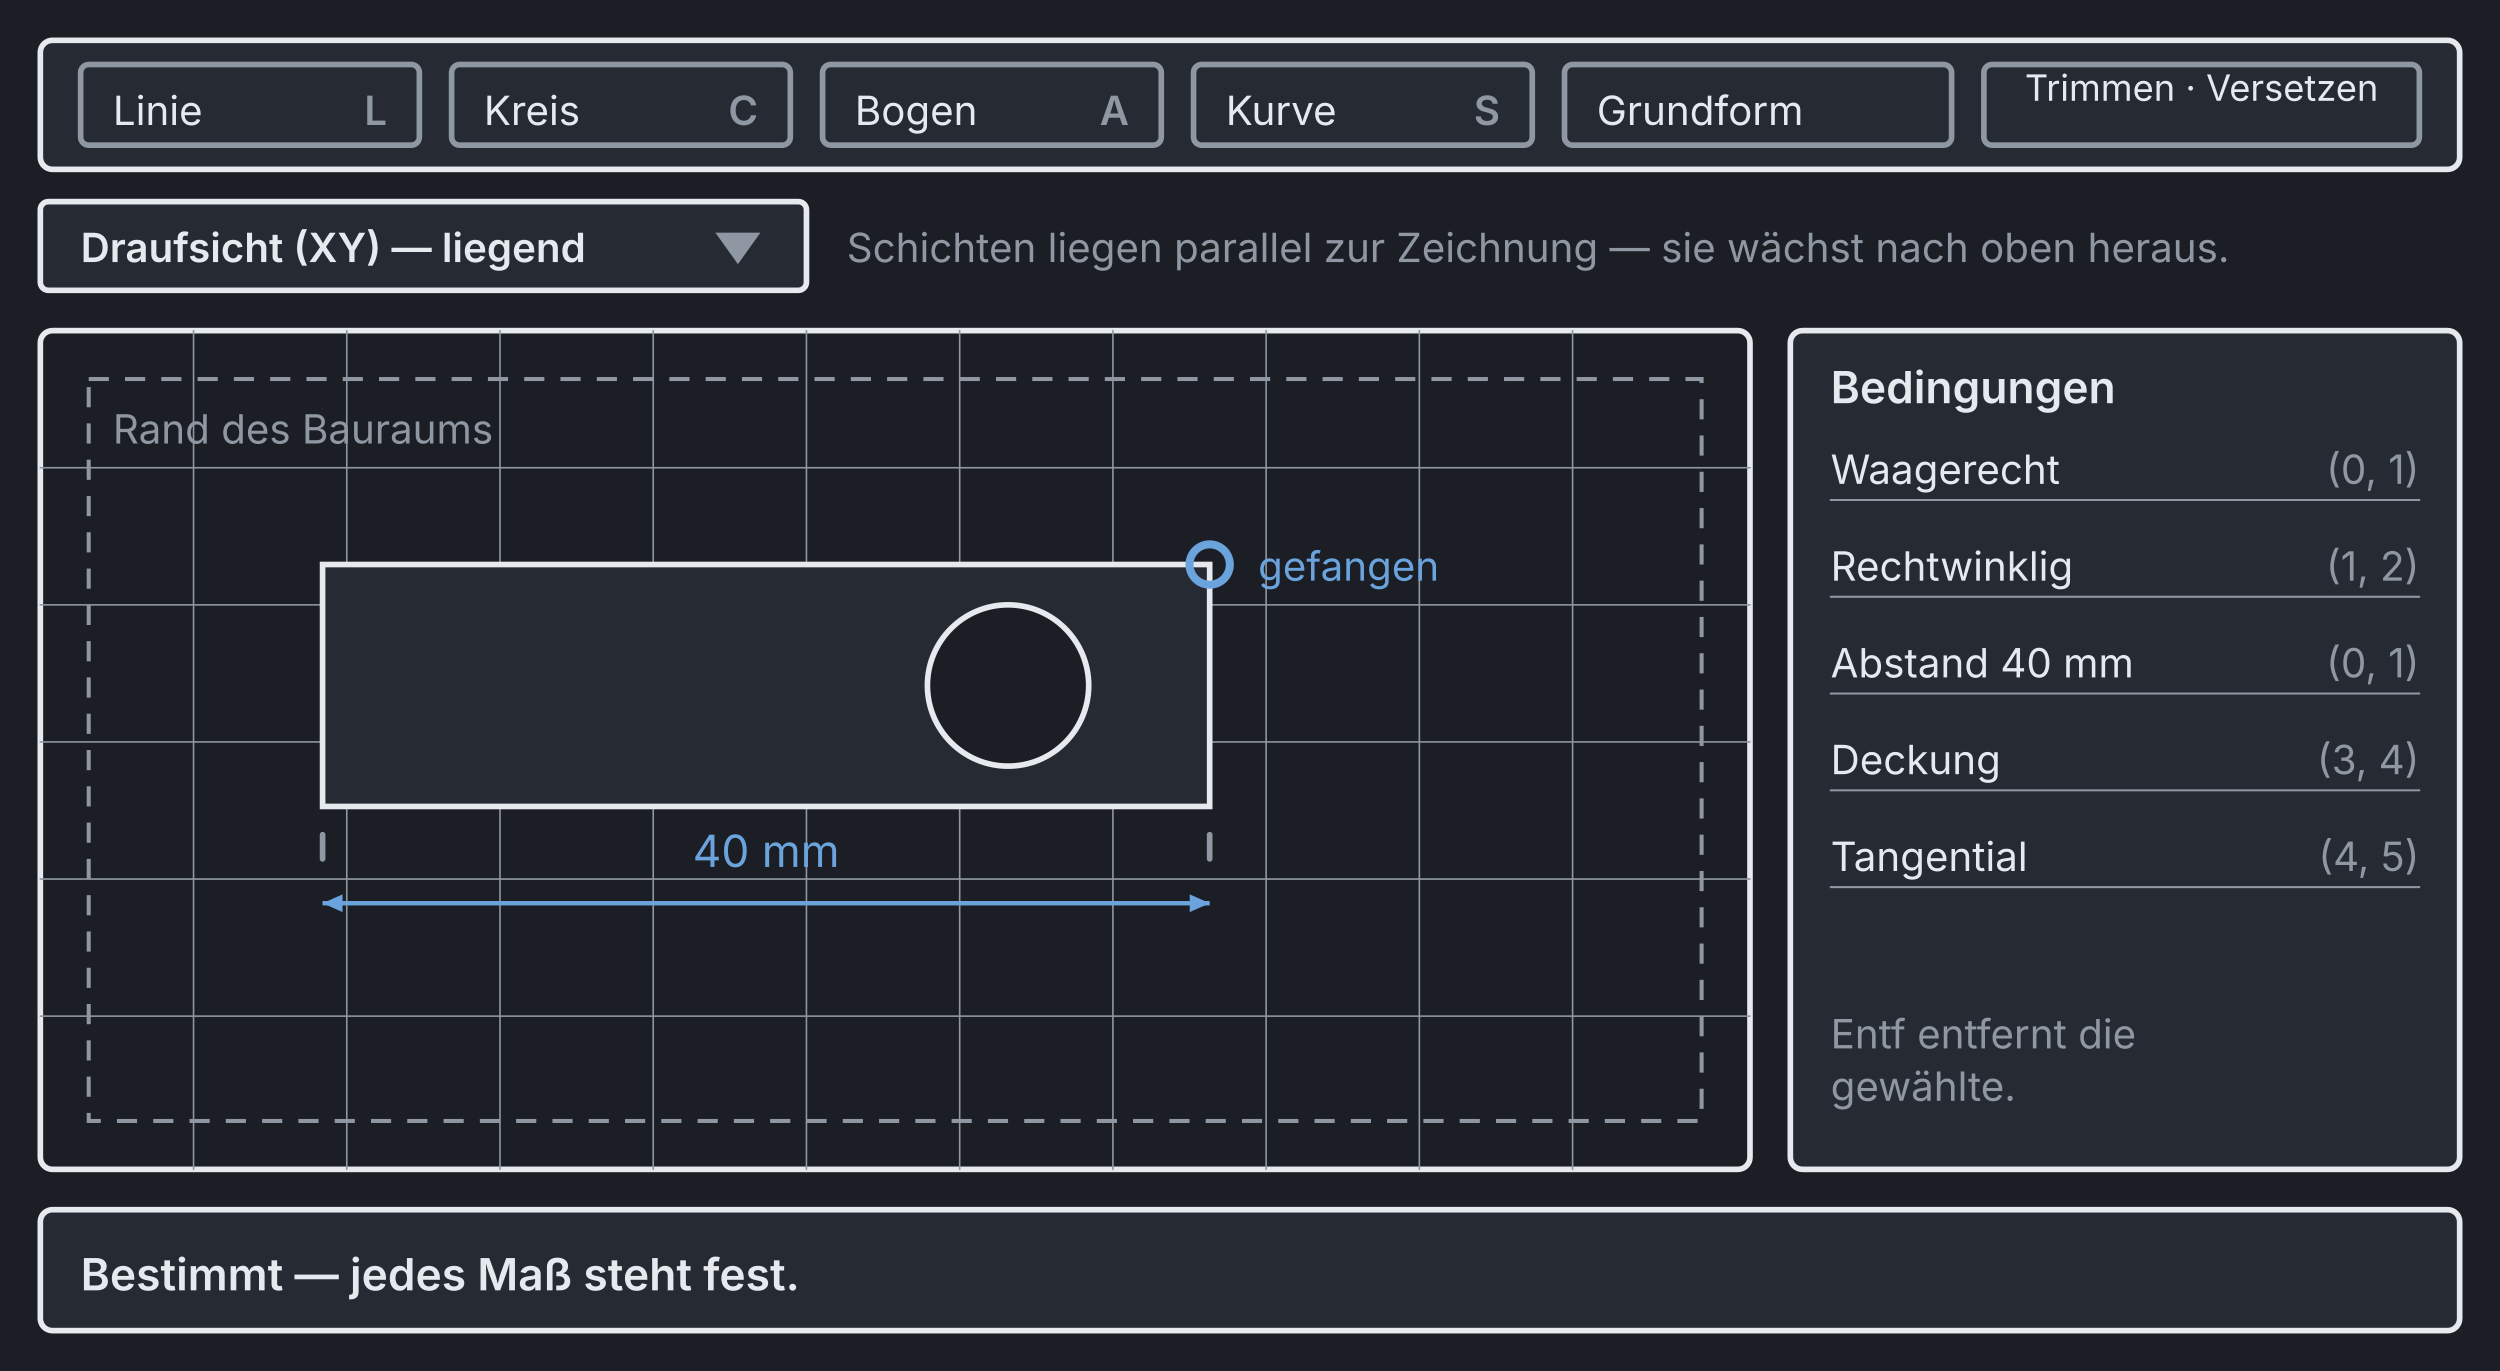
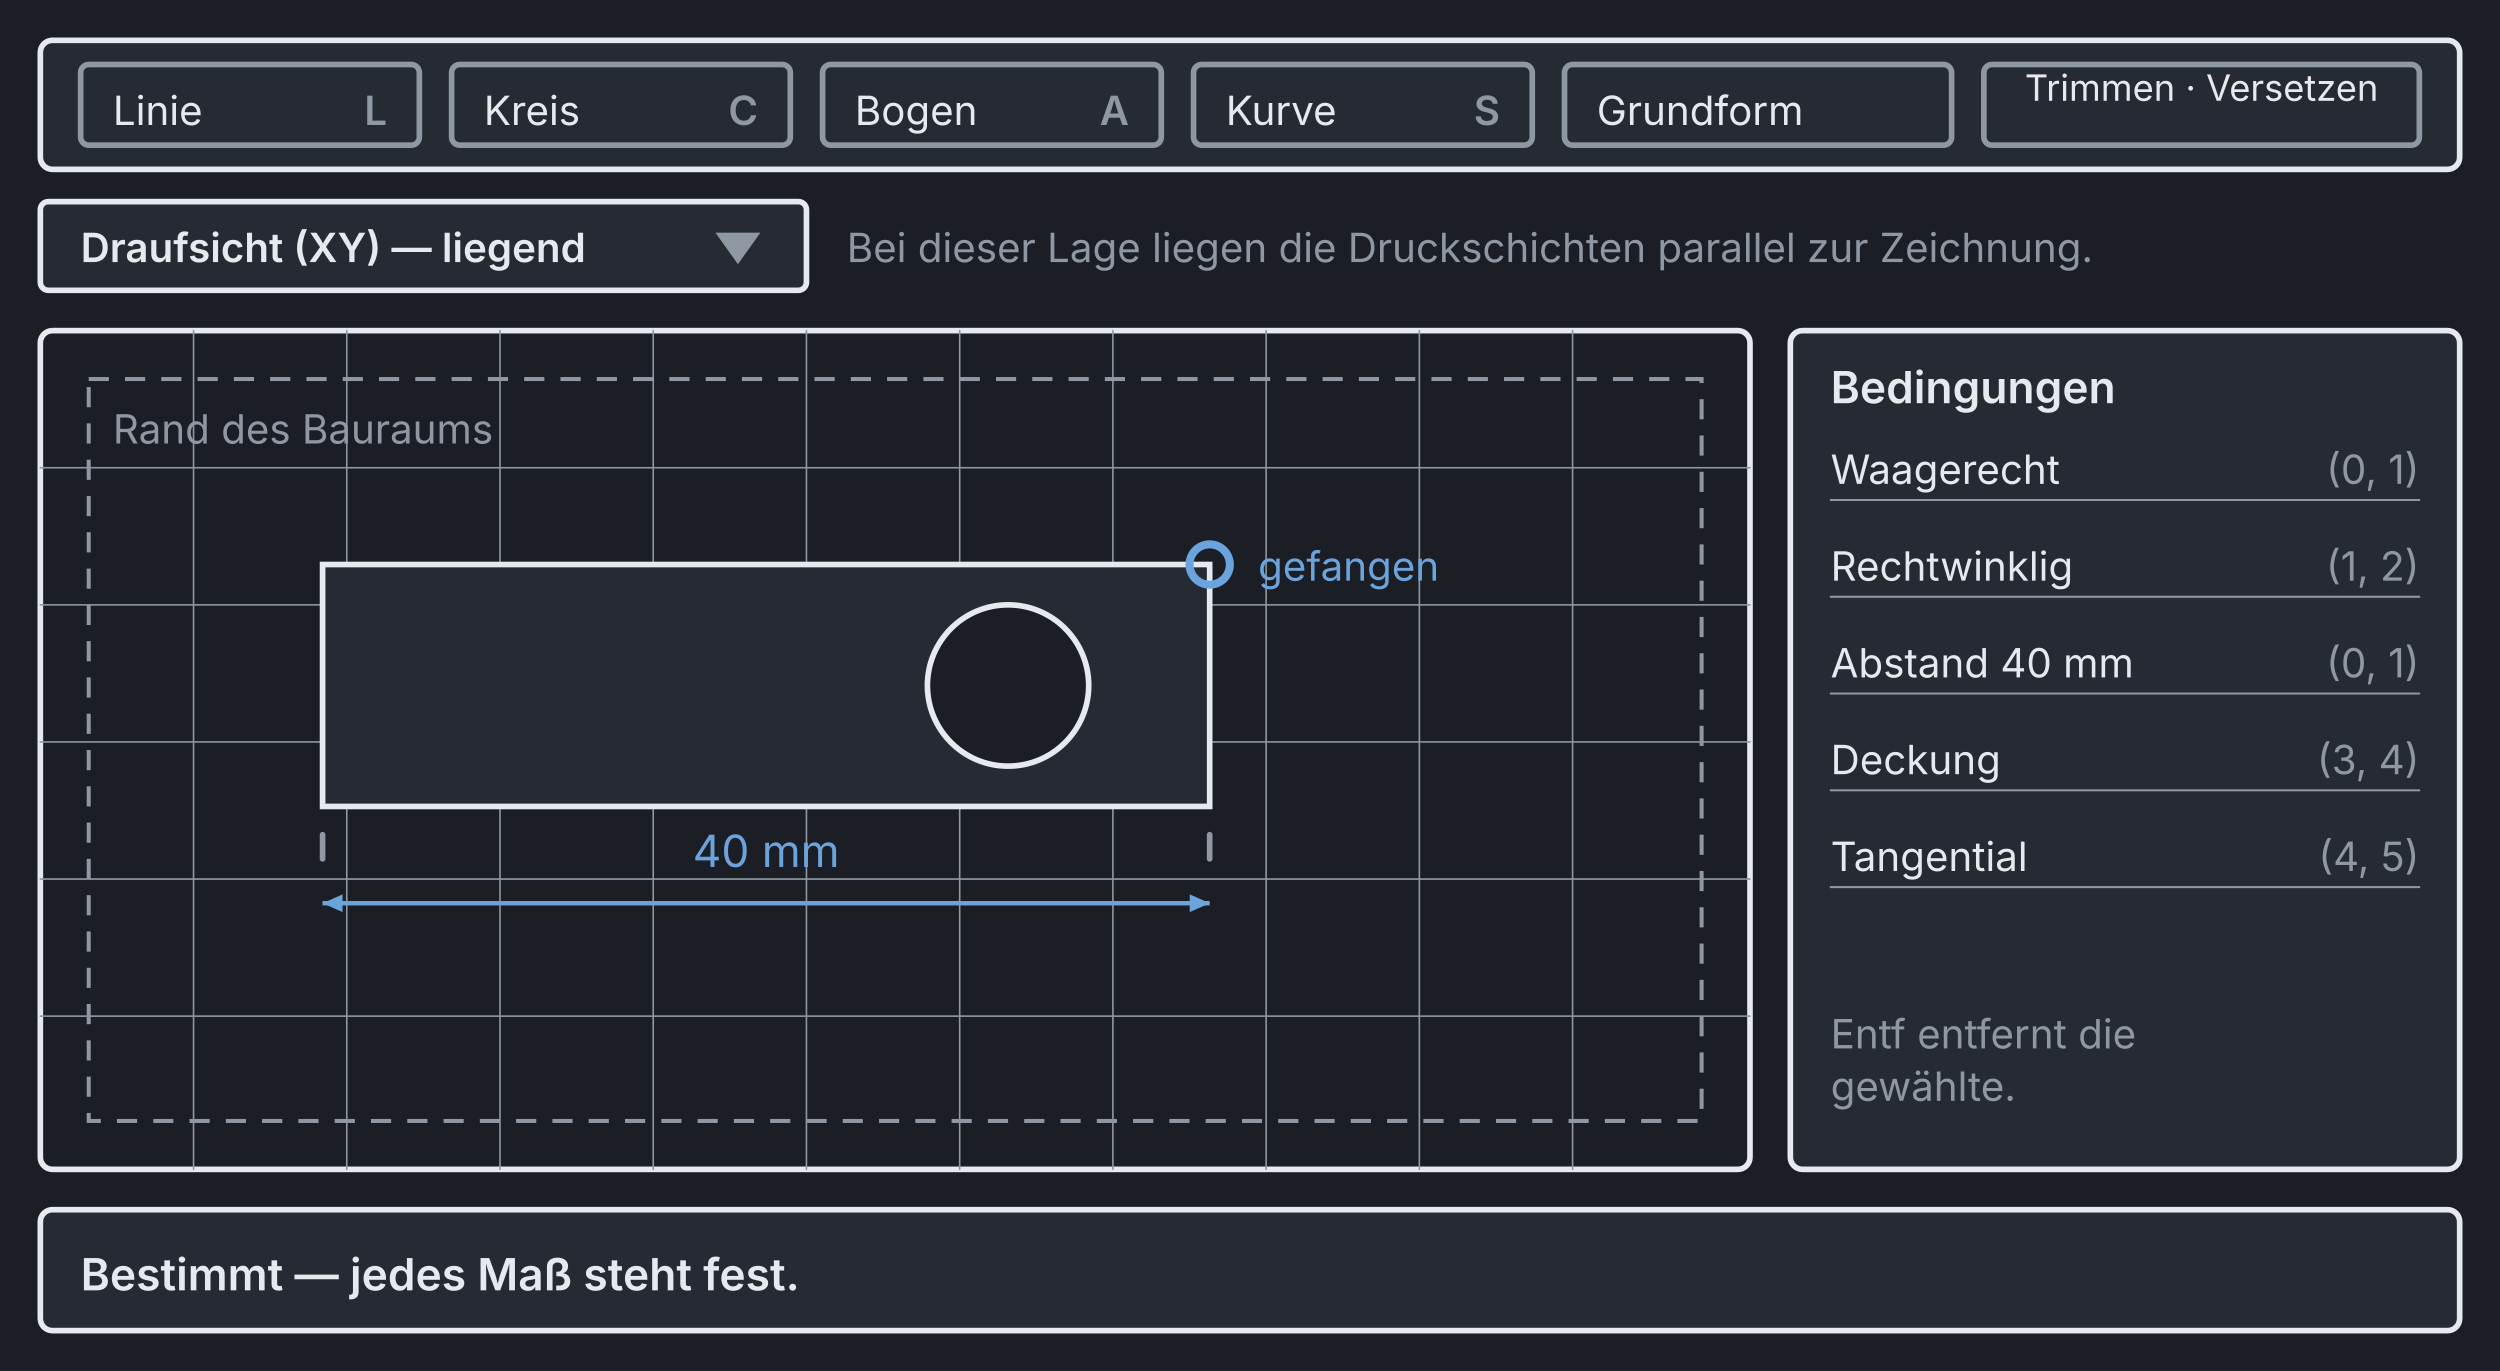
<svg xmlns="http://www.w3.org/2000/svg" viewBox="0 0 620 340" width="620" height="340">
  <defs>
    <marker id="arrow6ba3dd" viewBox="0 0 10 10" refX="9" refY="5" markerWidth="5" markerHeight="5" orient="auto-start-reverse">
      <path d="M 0 1 L 9 5 L 0 9 z" fill="#6ba3dd" />
    </marker>
  </defs>
  <rect x="0" y="0" width="620" height="340" fill="#1b1f25" />
  <rect x="10" y="10" width="600" height="32" rx="3" fill="#262b33" stroke="#e6e9ee" stroke-width="1.4" />
  <rect x="20" y="16" width="84" height="20" rx="2" fill="none" stroke="#8f97a2" stroke-width="1.4" />
  <text x="28" y="31" fill="#e6e9ee" font-size="10" font-family="system-ui, -apple-system, Segoe UI, sans-serif" text-anchor="start">Linie</text>
  <text x="96" y="31" fill="#8f97a2" font-size="10" font-family="system-ui, -apple-system, Segoe UI, sans-serif" text-anchor="end" font-weight="600">L</text>
  <rect x="112" y="16" width="84" height="20" rx="2" fill="none" stroke="#8f97a2" stroke-width="1.4" />
  <text x="120" y="31" fill="#e6e9ee" font-size="10" font-family="system-ui, -apple-system, Segoe UI, sans-serif" text-anchor="start">Kreis</text>
  <text x="188" y="31" fill="#8f97a2" font-size="10" font-family="system-ui, -apple-system, Segoe UI, sans-serif" text-anchor="end" font-weight="600">C</text>
  <rect x="204" y="16" width="84" height="20" rx="2" fill="none" stroke="#8f97a2" stroke-width="1.4" />
  <text x="212" y="31" fill="#e6e9ee" font-size="10" font-family="system-ui, -apple-system, Segoe UI, sans-serif" text-anchor="start">Bogen</text>
  <text x="280" y="31" fill="#8f97a2" font-size="10" font-family="system-ui, -apple-system, Segoe UI, sans-serif" text-anchor="end" font-weight="600">A</text>
  <rect x="296" y="16" width="84" height="20" rx="2" fill="none" stroke="#8f97a2" stroke-width="1.4" />
  <text x="304" y="31" fill="#e6e9ee" font-size="10" font-family="system-ui, -apple-system, Segoe UI, sans-serif" text-anchor="start">Kurve</text>
  <text x="372" y="31" fill="#8f97a2" font-size="10" font-family="system-ui, -apple-system, Segoe UI, sans-serif" text-anchor="end" font-weight="600">S</text>
  <rect x="388" y="16" width="96" height="20" rx="2" fill="none" stroke="#8f97a2" stroke-width="1.4" />
  <text x="396" y="31" fill="#e6e9ee" font-size="10" font-family="system-ui, -apple-system, Segoe UI, sans-serif" text-anchor="start">Grundform</text>
  <rect x="492" y="16" width="108" height="20" rx="2" fill="none" stroke="#8f97a2" stroke-width="1.4" />
  <text x="546" y="25" fill="#e6e9ee" font-size="9" font-family="system-ui, -apple-system, Segoe UI, sans-serif" text-anchor="middle">Trimmen · Versetzen</text>
  <rect x="10" y="50" width="190" height="22" rx="2" fill="#262b33" stroke="#e6e9ee" stroke-width="1.4" />
  <text x="20" y="65" fill="#e6e9ee" font-size="10" font-family="system-ui, -apple-system, Segoe UI, sans-serif" text-anchor="start" font-weight="600">Draufsicht (XY) — liegend</text>
  <polygon points="178,58 188,58 183,65" fill="#8f97a2" stroke="#8f97a2" stroke-width="0.6" />
-   <text x="210" y="65" fill="#8f97a2" font-size="10" font-family="system-ui, -apple-system, Segoe UI, sans-serif" text-anchor="start">Schichten liegen parallel zur Zeichnung — sie wächst nach oben heraus.</text>
+   <text x="210" y="65" fill="#8f97a2" font-size="10" font-family="system-ui, -apple-system, Segoe UI, sans-serif" text-anchor="start">Bei dieser Lage liegen die Druckschichten parallel zur Zeichnung.</text>
  <rect x="10" y="82" width="424" height="208" rx="3" fill="#1b1f25" stroke="#e6e9ee" stroke-width="1.4" />
  <line x1="48" y1="82" x2="48" y2="290" stroke="#8f97a2" stroke-width="0.4" stroke-linecap="round" />
  <line x1="86" y1="82" x2="86" y2="290" stroke="#8f97a2" stroke-width="0.4" stroke-linecap="round" />
  <line x1="124" y1="82" x2="124" y2="290" stroke="#8f97a2" stroke-width="0.4" stroke-linecap="round" />
  <line x1="162" y1="82" x2="162" y2="290" stroke="#8f97a2" stroke-width="0.4" stroke-linecap="round" />
  <line x1="200" y1="82" x2="200" y2="290" stroke="#8f97a2" stroke-width="0.4" stroke-linecap="round" />
  <line x1="238" y1="82" x2="238" y2="290" stroke="#8f97a2" stroke-width="0.4" stroke-linecap="round" />
  <line x1="276" y1="82" x2="276" y2="290" stroke="#8f97a2" stroke-width="0.4" stroke-linecap="round" />
  <line x1="314" y1="82" x2="314" y2="290" stroke="#8f97a2" stroke-width="0.4" stroke-linecap="round" />
  <line x1="352" y1="82" x2="352" y2="290" stroke="#8f97a2" stroke-width="0.4" stroke-linecap="round" />
  <line x1="390" y1="82" x2="390" y2="290" stroke="#8f97a2" stroke-width="0.4" stroke-linecap="round" />
  <line x1="10" y1="116" x2="434" y2="116" stroke="#8f97a2" stroke-width="0.4" stroke-linecap="round" />
  <line x1="10" y1="150" x2="434" y2="150" stroke="#8f97a2" stroke-width="0.4" stroke-linecap="round" />
  <line x1="10" y1="184" x2="434" y2="184" stroke="#8f97a2" stroke-width="0.4" stroke-linecap="round" />
  <line x1="10" y1="218" x2="434" y2="218" stroke="#8f97a2" stroke-width="0.4" stroke-linecap="round" />
  <line x1="10" y1="252" x2="434" y2="252" stroke="#8f97a2" stroke-width="0.4" stroke-linecap="round" />
  <rect x="22" y="94" width="400" height="184" rx="0" fill="none" stroke="#8f97a2" stroke-width="1" stroke-dasharray="5 4" />
  <text x="28" y="110" fill="#8f97a2" font-size="10" font-family="system-ui, -apple-system, Segoe UI, sans-serif" text-anchor="start">Rand des Bauraums</text>
  <polygon points="80,140 300,140 300,200 80,200" fill="#262b33" stroke="#e6e9ee" stroke-width="1.4" />
  <circle cx="250" cy="170" r="20" fill="#1b1f25" stroke="#e6e9ee" stroke-width="1.4" />
  <line x1="80" y1="207" x2="80" y2="213" stroke="#8f97a2" stroke-width="1.4" stroke-linecap="round" />
  <line x1="300" y1="207" x2="300" y2="213" stroke="#8f97a2" stroke-width="1.4" stroke-linecap="round" />
  <line x1="80" y1="224" x2="300" y2="224" stroke="#6ba3dd" stroke-width="1.1" marker-start="url(#arrow6ba3dd)" marker-end="url(#arrow6ba3dd)" />
  <text x="190" y="215" fill="#6ba3dd" font-size="11" font-family="system-ui, -apple-system, Segoe UI, sans-serif" text-anchor="middle">40 mm</text>
  <text x="312" y="144" fill="#6ba3dd" font-size="10" font-family="system-ui, -apple-system, Segoe UI, sans-serif" text-anchor="start">gefangen</text>
  <circle cx="300" cy="140" r="5" fill="none" stroke="#6ba3dd" stroke-width="2" />
  <rect x="444" y="82" width="166" height="208" rx="3" fill="#262b33" stroke="#e6e9ee" stroke-width="1.4" />
  <text x="454" y="100" fill="#e6e9ee" font-size="11" font-family="system-ui, -apple-system, Segoe UI, sans-serif" text-anchor="start" font-weight="600">Bedingungen</text>
  <line x1="454" y1="124" x2="600" y2="124" stroke="#8f97a2" stroke-width="0.5" stroke-linecap="round" />
  <text x="454" y="120" fill="#e6e9ee" font-size="10" font-family="system-ui, -apple-system, Segoe UI, sans-serif" text-anchor="start">Waagerecht</text>
  <text x="600" y="120" fill="#8f97a2" font-size="10" font-family="system-ui, -apple-system, Segoe UI, sans-serif" text-anchor="end">(0, 1)</text>
  <line x1="454" y1="148" x2="600" y2="148" stroke="#8f97a2" stroke-width="0.5" stroke-linecap="round" />
  <text x="454" y="144" fill="#e6e9ee" font-size="10" font-family="system-ui, -apple-system, Segoe UI, sans-serif" text-anchor="start">Rechtwinklig</text>
  <text x="600" y="144" fill="#8f97a2" font-size="10" font-family="system-ui, -apple-system, Segoe UI, sans-serif" text-anchor="end">(1, 2)</text>
  <line x1="454" y1="172" x2="600" y2="172" stroke="#8f97a2" stroke-width="0.5" stroke-linecap="round" />
  <text x="454" y="168" fill="#e6e9ee" font-size="10" font-family="system-ui, -apple-system, Segoe UI, sans-serif" text-anchor="start">Abstand 40 mm</text>
  <text x="600" y="168" fill="#8f97a2" font-size="10" font-family="system-ui, -apple-system, Segoe UI, sans-serif" text-anchor="end">(0, 1)</text>
  <line x1="454" y1="196" x2="600" y2="196" stroke="#8f97a2" stroke-width="0.5" stroke-linecap="round" />
  <text x="454" y="192" fill="#e6e9ee" font-size="10" font-family="system-ui, -apple-system, Segoe UI, sans-serif" text-anchor="start">Deckung</text>
  <text x="600" y="192" fill="#8f97a2" font-size="10" font-family="system-ui, -apple-system, Segoe UI, sans-serif" text-anchor="end">(3, 4)</text>
  <line x1="454" y1="220" x2="600" y2="220" stroke="#8f97a2" stroke-width="0.5" stroke-linecap="round" />
  <text x="454" y="216" fill="#e6e9ee" font-size="10" font-family="system-ui, -apple-system, Segoe UI, sans-serif" text-anchor="start">Tangential</text>
  <text x="600" y="216" fill="#8f97a2" font-size="10" font-family="system-ui, -apple-system, Segoe UI, sans-serif" text-anchor="end">(4, 5)</text>
  <text x="454" y="260" fill="#8f97a2" font-size="10" font-family="system-ui, -apple-system, Segoe UI, sans-serif" text-anchor="start">Entf entfernt die</text>
  <text x="454" y="273" fill="#8f97a2" font-size="10" font-family="system-ui, -apple-system, Segoe UI, sans-serif" text-anchor="start">gewählte.</text>
  <rect x="10" y="300" width="600" height="30" rx="3" fill="#262b33" stroke="#e6e9ee" stroke-width="1.4" />
  <text x="20" y="320" fill="#e6e9ee" font-size="11" font-family="system-ui, -apple-system, Segoe UI, sans-serif" text-anchor="start" font-weight="600">Bestimmt — jedes Maß steht fest.</text>
</svg>
